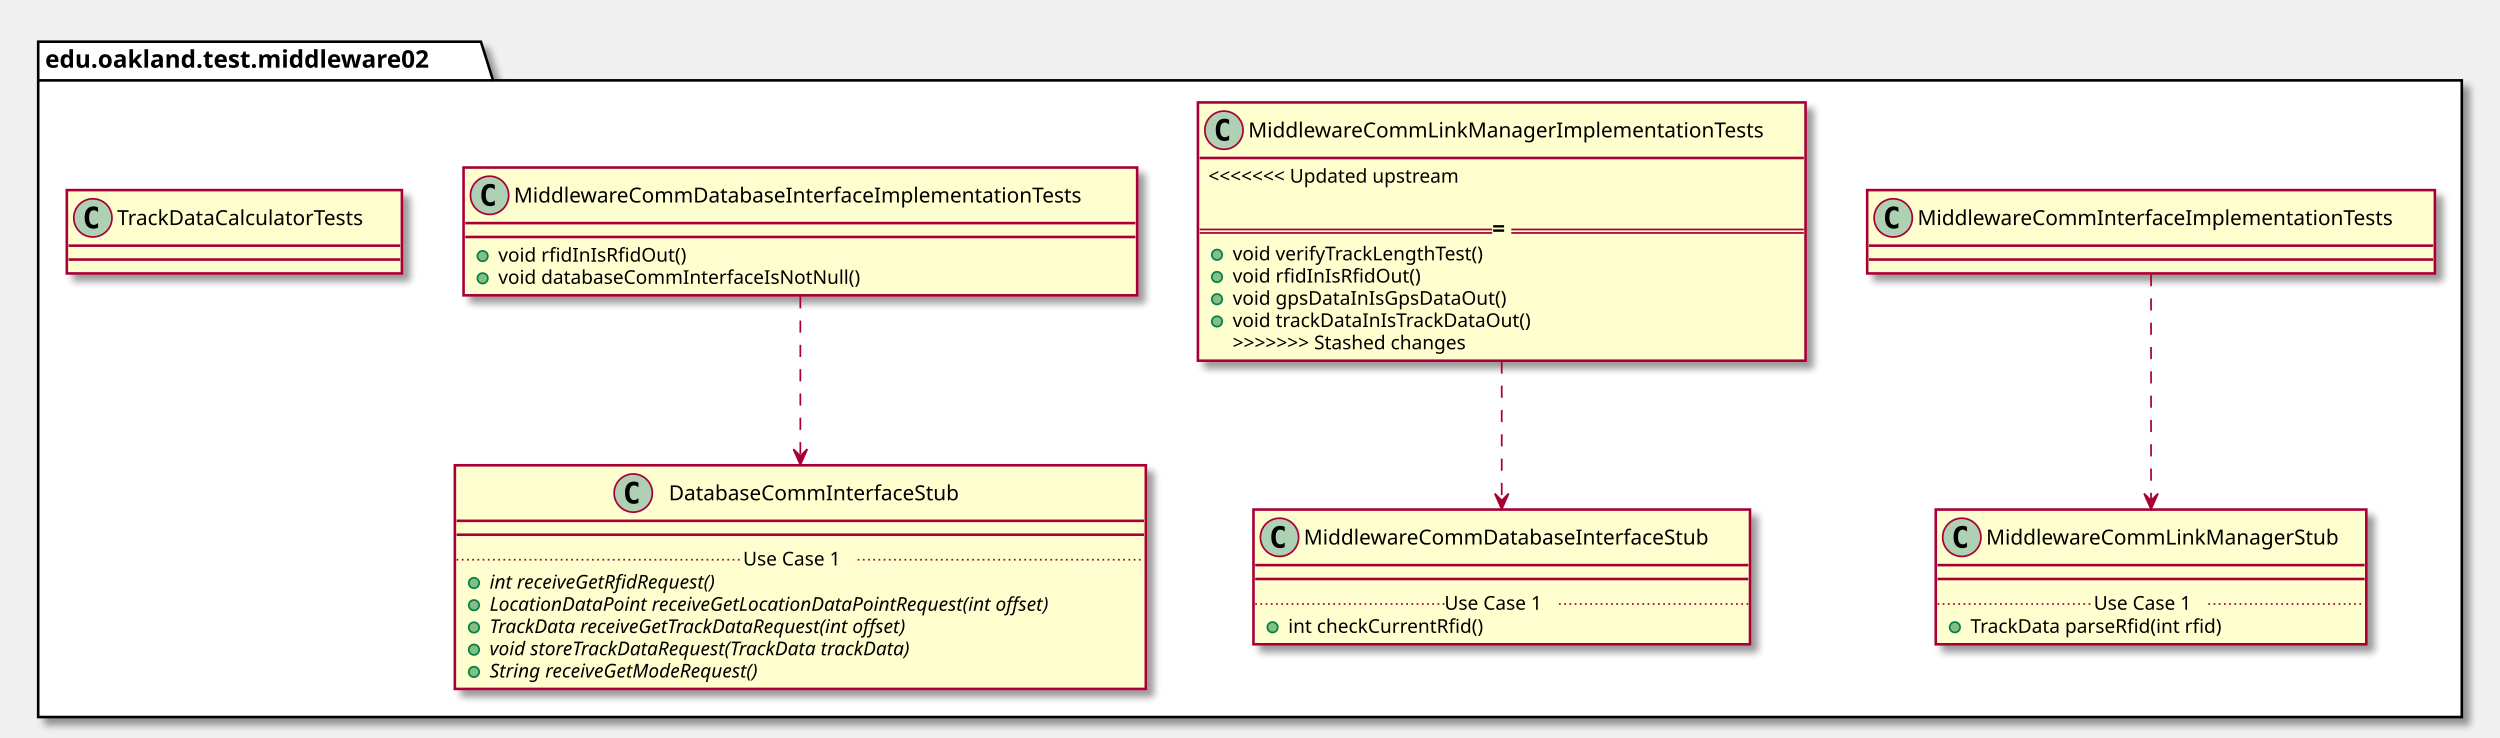
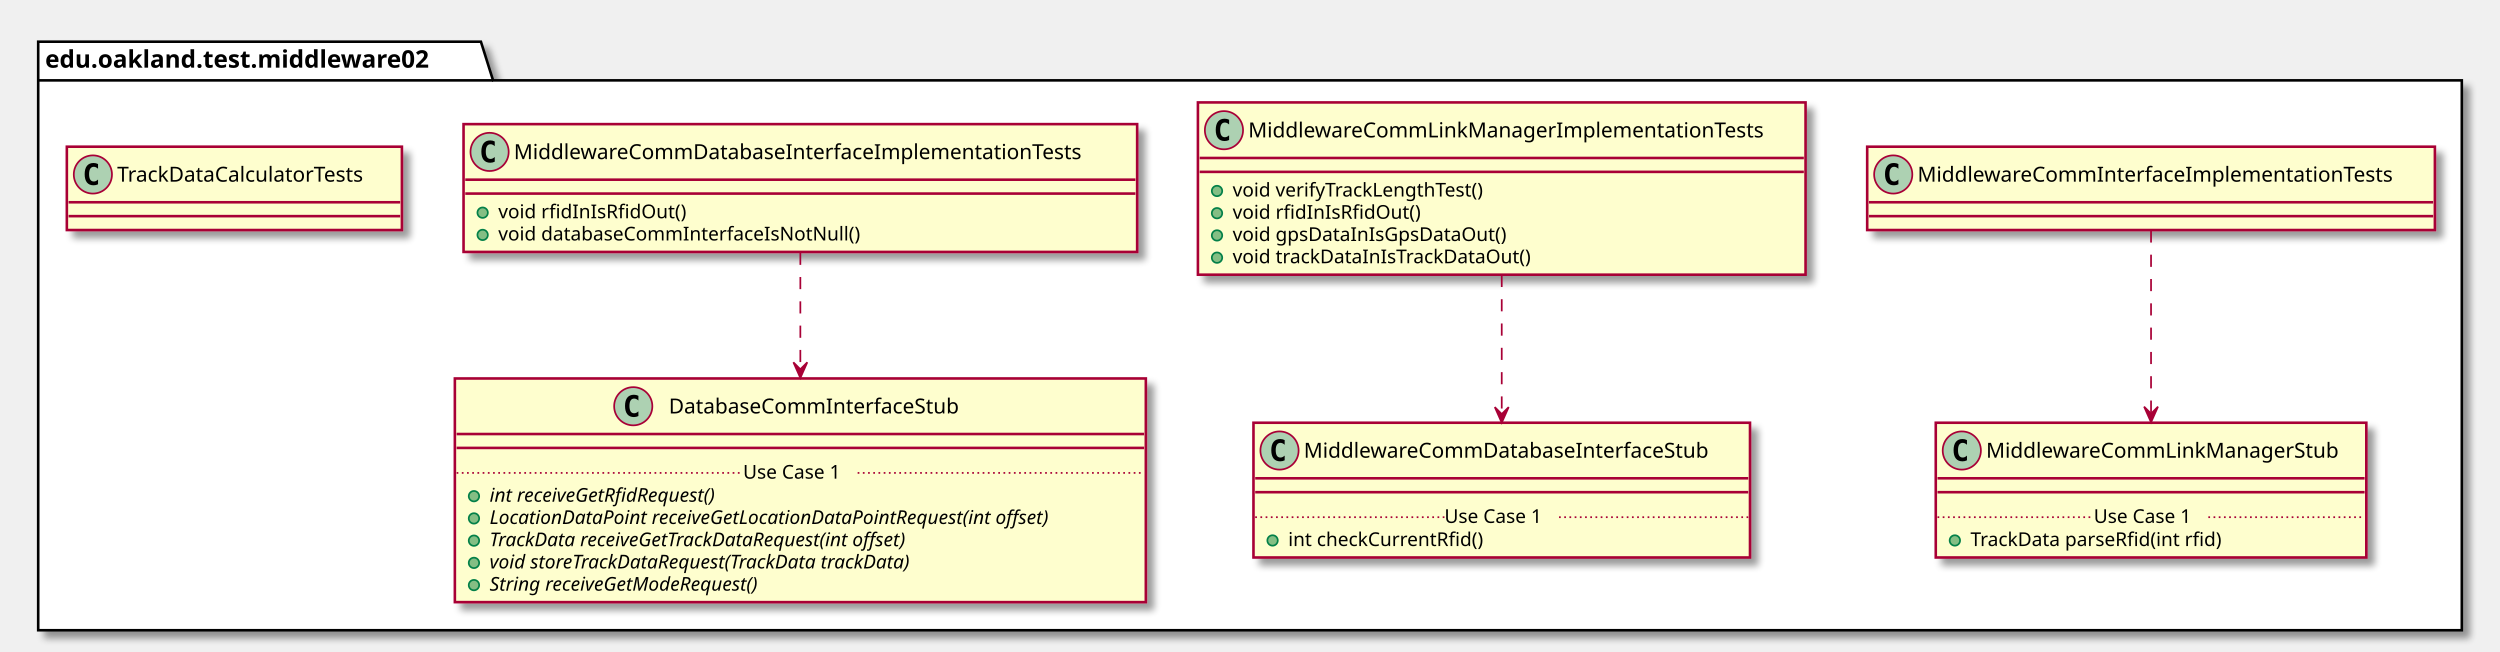
- <svg xmlns="http://www.w3.org/2000/svg" contentScriptType="application/ecmascript" contentStyleType="text/css" height="425px" preserveAspectRatio="none" style="width:1440px;height:425px;" version="1.1" viewBox="0 0 1440 425" width="1440px" zoomAndPan="magnify">
+ <svg xmlns="http://www.w3.org/2000/svg" contentScriptType="application/ecmascript" contentStyleType="text/css" height="375px" preserveAspectRatio="none" style="width:1440px;height:375px;" version="1.1" viewBox="0 0 1440 375" width="1440px" zoomAndPan="magnify">
  <defs>
-     <filter height="300%" id="f1ak6fwdy9xjlh" width="300%" x="-1" y="-1">
+     <filter height="300%" id="f7pyisj6oo34v" width="300%" x="-1" y="-1">
      <feGaussianBlur result="blurOut" stdDeviation="2.0" />
      <feColorMatrix in="blurOut" result="blurOut2" type="matrix" values="0 0 0 0 0 0 0 0 0 0 0 0 0 0 0 0 0 0 .4 0" />
      <feOffset dx="4.0" dy="4.0" in="blurOut2" result="blurOut3" />
      <feBlend in="SourceGraphic" in2="blurOut3" mode="normal" />
    </filter>
  </defs>
  <g>
-     <polygon fill="#FFFFFF" filter="url(#f1ak6fwdy9xjlh)" points="22,24,277,24,284,46.297,1418,46.297,1418,413,22,413,22,24" style="stroke: #000000; stroke-width: 1.5;" />
+     <polygon fill="#FFFFFF" filter="url(#f7pyisj6oo34v)" points="22,24,277,24,284,46.297,1418,46.297,1418,363,22,363,22,24" style="stroke: #000000; stroke-width: 1.5;" />
    <line style="stroke: #000000; stroke-width: 1.5;" x1="22" x2="284" y1="46.297" y2="46.297" />
    <text fill="#000000" font-family="sans-serif" font-size="14" font-weight="bold" lengthAdjust="spacingAndGlyphs" textLength="249" x="26" y="38.995">edu.oakland.test.middleware02</text>
-     <rect fill="#FEFECE" filter="url(#f1ak6fwdy9xjlh)" height="48" id="MiddlewareCommInterfaceImplementationTests" style="stroke: #A80036; stroke-width: 1.5;" width="327" x="1075.5" y="109.5" />
-     <ellipse cx="1090.5" cy="125.5" fill="#ADD1B2" rx="11" ry="11" style="stroke: #A80036; stroke-width: 1.0;" />
-     <path d="M1093.469,131.141 Q1092.891,131.438 1092.25,131.578 Q1091.609,131.734 1090.906,131.734 Q1088.406,131.734 1087.078,130.094 Q1085.766,128.438 1085.766,125.312 Q1085.766,122.188 1087.078,120.531 Q1088.406,118.875 1090.906,118.875 Q1091.609,118.875 1092.25,119.031 Q1092.906,119.188 1093.469,119.484 L1093.469,122.203 Q1092.844,121.625 1092.25,121.359 Q1091.656,121.078 1091.031,121.078 Q1089.688,121.078 1089,122.156 Q1088.312,123.219 1088.312,125.312 Q1088.312,127.406 1089,128.484 Q1089.688,129.547 1091.031,129.547 Q1091.656,129.547 1092.25,129.281 Q1092.844,129 1093.469,128.422 L1093.469,131.141 Z " />
-     <text fill="#000000" font-family="sans-serif" font-size="12" lengthAdjust="spacingAndGlyphs" textLength="295" x="1104.5" y="129.654">MiddlewareCommInterfaceImplementationTests</text>
-     <line style="stroke: #A80036; stroke-width: 1.5;" x1="1076.5" x2="1401.5" y1="141.5" y2="141.5" />
-     <line style="stroke: #A80036; stroke-width: 1.5;" x1="1076.5" x2="1401.5" y1="149.5" y2="149.5" />
-     <rect fill="#FEFECE" filter="url(#f1ak6fwdy9xjlh)" height="77.609" id="MiddlewareCommLinkManagerStub" style="stroke: #A80036; stroke-width: 1.5;" width="248" x="1115" y="293.5" />
-     <ellipse cx="1130" cy="309.5" fill="#ADD1B2" rx="11" ry="11" style="stroke: #A80036; stroke-width: 1.0;" />
-     <path d="M1132.969,315.141 Q1132.391,315.438 1131.75,315.578 Q1131.109,315.734 1130.406,315.734 Q1127.906,315.734 1126.578,314.094 Q1125.266,312.438 1125.266,309.312 Q1125.266,306.188 1126.578,304.531 Q1127.906,302.875 1130.406,302.875 Q1131.109,302.875 1131.75,303.031 Q1132.406,303.188 1132.969,303.484 L1132.969,306.203 Q1132.344,305.625 1131.75,305.359 Q1131.156,305.078 1130.531,305.078 Q1129.188,305.078 1128.5,306.156 Q1127.812,307.219 1127.812,309.312 Q1127.812,311.406 1128.5,312.484 Q1129.188,313.547 1130.531,313.547 Q1131.156,313.547 1131.75,313.281 Q1132.344,313 1132.969,312.422 L1132.969,315.141 Z " />
-     <text fill="#000000" font-family="sans-serif" font-size="12" lengthAdjust="spacingAndGlyphs" textLength="216" x="1144" y="313.654">MiddlewareCommLinkManagerStub</text>
-     <line style="stroke: #A80036; stroke-width: 1.5;" x1="1116" x2="1362" y1="325.5" y2="325.5" />
-     <line style="stroke: #A80036; stroke-width: 1.5;" x1="1116" x2="1362" y1="333.5" y2="333.5" />
-     <ellipse cx="1126" cy="361.305" fill="#84BE84" rx="3" ry="3" style="stroke: #038048; stroke-width: 1.0;" />
-     <text fill="#000000" font-family="sans-serif" font-size="11" lengthAdjust="spacingAndGlyphs" textLength="160" x="1135" y="364.515">TrackData parseRfid(int rfid)</text>
-     <line style="stroke: #A80036; stroke-width: 1.0; stroke-dasharray: 1.0,2.0;" x1="1116" x2="1206" y1="347.902" y2="347.902" />
-     <text fill="#000000" font-family="sans-serif" font-size="11" lengthAdjust="spacingAndGlyphs" textLength="66" x="1206" y="351.21">Use Case 1</text>
-     <line style="stroke: #A80036; stroke-width: 1.0; stroke-dasharray: 1.0,2.0;" x1="1272" x2="1362" y1="347.902" y2="347.902" />
-     <rect fill="#FEFECE" filter="url(#f1ak6fwdy9xjlh)" height="148.766" id="MiddlewareCommLinkManagerImplementationTests" style="stroke: #A80036; stroke-width: 1.5;" width="350" x="690" y="59" />
+     <rect fill="#FEFECE" filter="url(#f7pyisj6oo34v)" height="48" id="MiddlewareCommInterfaceImplementationTests" style="stroke: #A80036; stroke-width: 1.5;" width="327" x="1075.5" y="84.5" />
+     <ellipse cx="1090.5" cy="100.5" fill="#ADD1B2" rx="11" ry="11" style="stroke: #A80036; stroke-width: 1.0;" />
+     <path d="M1093.469,106.141 Q1092.891,106.438 1092.25,106.578 Q1091.609,106.734 1090.906,106.734 Q1088.406,106.734 1087.078,105.094 Q1085.766,103.438 1085.766,100.312 Q1085.766,97.188 1087.078,95.531 Q1088.406,93.875 1090.906,93.875 Q1091.609,93.875 1092.25,94.031 Q1092.906,94.188 1093.469,94.484 L1093.469,97.203 Q1092.844,96.625 1092.25,96.359 Q1091.656,96.078 1091.031,96.078 Q1089.688,96.078 1089,97.156 Q1088.312,98.219 1088.312,100.312 Q1088.312,102.406 1089,103.484 Q1089.688,104.547 1091.031,104.547 Q1091.656,104.547 1092.25,104.281 Q1092.844,104 1093.469,103.422 L1093.469,106.141 Z " />
+     <text fill="#000000" font-family="sans-serif" font-size="12" lengthAdjust="spacingAndGlyphs" textLength="295" x="1104.5" y="104.654">MiddlewareCommInterfaceImplementationTests</text>
+     <line style="stroke: #A80036; stroke-width: 1.5;" x1="1076.5" x2="1401.5" y1="116.5" y2="116.5" />
+     <line style="stroke: #A80036; stroke-width: 1.5;" x1="1076.5" x2="1401.5" y1="124.5" y2="124.5" />
+     <rect fill="#FEFECE" filter="url(#f7pyisj6oo34v)" height="77.609" id="MiddlewareCommLinkManagerStub" style="stroke: #A80036; stroke-width: 1.5;" width="248" x="1115" y="243.5" />
+     <ellipse cx="1130" cy="259.5" fill="#ADD1B2" rx="11" ry="11" style="stroke: #A80036; stroke-width: 1.0;" />
+     <path d="M1132.969,265.141 Q1132.391,265.438 1131.75,265.578 Q1131.109,265.734 1130.406,265.734 Q1127.906,265.734 1126.578,264.094 Q1125.266,262.438 1125.266,259.312 Q1125.266,256.188 1126.578,254.531 Q1127.906,252.875 1130.406,252.875 Q1131.109,252.875 1131.75,253.031 Q1132.406,253.188 1132.969,253.484 L1132.969,256.203 Q1132.344,255.625 1131.75,255.359 Q1131.156,255.078 1130.531,255.078 Q1129.188,255.078 1128.5,256.156 Q1127.812,257.219 1127.812,259.312 Q1127.812,261.406 1128.5,262.484 Q1129.188,263.547 1130.531,263.547 Q1131.156,263.547 1131.75,263.281 Q1132.344,263 1132.969,262.422 L1132.969,265.141 Z " />
+     <text fill="#000000" font-family="sans-serif" font-size="12" lengthAdjust="spacingAndGlyphs" textLength="216" x="1144" y="263.654">MiddlewareCommLinkManagerStub</text>
+     <line style="stroke: #A80036; stroke-width: 1.5;" x1="1116" x2="1362" y1="275.5" y2="275.5" />
+     <line style="stroke: #A80036; stroke-width: 1.5;" x1="1116" x2="1362" y1="283.5" y2="283.5" />
+     <ellipse cx="1126" cy="311.305" fill="#84BE84" rx="3" ry="3" style="stroke: #038048; stroke-width: 1.0;" />
+     <text fill="#000000" font-family="sans-serif" font-size="11" lengthAdjust="spacingAndGlyphs" textLength="160" x="1135" y="314.515">TrackData parseRfid(int rfid)</text>
+     <line style="stroke: #A80036; stroke-width: 1.0; stroke-dasharray: 1.0,2.0;" x1="1116" x2="1206" y1="297.902" y2="297.902" />
+     <text fill="#000000" font-family="sans-serif" font-size="11" lengthAdjust="spacingAndGlyphs" textLength="66" x="1206" y="301.21">Use Case 1</text>
+     <line style="stroke: #A80036; stroke-width: 1.0; stroke-dasharray: 1.0,2.0;" x1="1272" x2="1362" y1="297.902" y2="297.902" />
+     <rect fill="#FEFECE" filter="url(#f7pyisj6oo34v)" height="99.219" id="MiddlewareCommLinkManagerImplementationTests" style="stroke: #A80036; stroke-width: 1.5;" width="350" x="690" y="59" />
    <ellipse cx="705" cy="75" fill="#ADD1B2" rx="11" ry="11" style="stroke: #A80036; stroke-width: 1.0;" />
    <path d="M707.969,80.641 Q707.391,80.938 706.75,81.078 Q706.109,81.234 705.406,81.234 Q702.906,81.234 701.578,79.594 Q700.266,77.938 700.266,74.812 Q700.266,71.688 701.578,70.031 Q702.906,68.375 705.406,68.375 Q706.109,68.375 706.75,68.531 Q707.406,68.688 707.969,68.984 L707.969,71.703 Q707.344,71.125 706.75,70.859 Q706.156,70.578 705.531,70.578 Q704.188,70.578 703.5,71.656 Q702.812,72.719 702.812,74.812 Q702.812,76.906 703.5,77.984 Q704.188,79.047 705.531,79.047 Q706.156,79.047 706.75,78.781 Q707.344,78.5 707.969,77.922 L707.969,80.641 Z " />
    <text fill="#000000" font-family="sans-serif" font-size="12" lengthAdjust="spacingAndGlyphs" textLength="318" x="719" y="79.154">MiddlewareCommLinkManagerImplementationTests</text>
    <line style="stroke: #A80036; stroke-width: 1.5;" x1="691" x2="1039" y1="91" y2="91" />
-     <text fill="#000000" font-family="sans-serif" font-size="11" lengthAdjust="spacingAndGlyphs" textLength="173" x="696" y="105.21">&lt;&lt;&lt;&lt;&lt;&lt;&lt; Updated upstream</text>
-     <text fill="#000000" font-family="sans-serif" font-size="11" lengthAdjust="spacingAndGlyphs" textLength="0" x="700" y="118.015" />
-     <ellipse cx="701" cy="146.742" fill="#84BE84" rx="3" ry="3" style="stroke: #038048; stroke-width: 1.0;" />
-     <text fill="#000000" font-family="sans-serif" font-size="11" lengthAdjust="spacingAndGlyphs" textLength="160" x="710" y="149.953">void verifyTrackLengthTest()</text>
-     <ellipse cx="701" cy="159.547" fill="#84BE84" rx="3" ry="3" style="stroke: #038048; stroke-width: 1.0;" />
-     <text fill="#000000" font-family="sans-serif" font-size="11" lengthAdjust="spacingAndGlyphs" textLength="115" x="710" y="162.757">void rfidInIsRfidOut()</text>
-     <ellipse cx="701" cy="172.352" fill="#84BE84" rx="3" ry="3" style="stroke: #038048; stroke-width: 1.0;" />
-     <text fill="#000000" font-family="sans-serif" font-size="11" lengthAdjust="spacingAndGlyphs" textLength="171" x="710" y="175.562">void gpsDataInIsGpsDataOut()</text>
-     <ellipse cx="701" cy="185.156" fill="#84BE84" rx="3" ry="3" style="stroke: #038048; stroke-width: 1.0;" />
-     <text fill="#000000" font-family="sans-serif" font-size="11" lengthAdjust="spacingAndGlyphs" textLength="186" x="710" y="188.367">void trackDataInIsTrackDataOut()</text>
-     <text fill="#000000" font-family="sans-serif" font-size="11" lengthAdjust="spacingAndGlyphs" textLength="166" x="710" y="201.171">&gt;&gt;&gt;&gt;&gt;&gt;&gt; Stashed changes</text>
-     <line style="stroke: #A80036; stroke-width: 1.0;" x1="691" x2="859.5" y1="132.176" y2="132.176" />
-     <line style="stroke: #A80036; stroke-width: 1.0;" x1="691" x2="859.5" y1="134.176" y2="134.176" />
-     <text fill="#000000" font-family="sans-serif" font-size="13" font-weight="bold" lengthAdjust="spacingAndGlyphs" textLength="11" x="859.5" y="136.176">=</text>
-     <line style="stroke: #A80036; stroke-width: 1.0;" x1="870.5" x2="1039" y1="132.176" y2="132.176" />
-     <line style="stroke: #A80036; stroke-width: 1.0;" x1="870.5" x2="1039" y1="134.176" y2="134.176" />
-     <rect fill="#FEFECE" filter="url(#f1ak6fwdy9xjlh)" height="77.609" id="MiddlewareCommDatabaseInterfaceStub" style="stroke: #A80036; stroke-width: 1.5;" width="286" x="722" y="293.5" />
-     <ellipse cx="737" cy="309.5" fill="#ADD1B2" rx="11" ry="11" style="stroke: #A80036; stroke-width: 1.0;" />
-     <path d="M739.969,315.141 Q739.391,315.438 738.75,315.578 Q738.109,315.734 737.406,315.734 Q734.906,315.734 733.578,314.094 Q732.266,312.438 732.266,309.312 Q732.266,306.188 733.578,304.531 Q734.906,302.875 737.406,302.875 Q738.109,302.875 738.75,303.031 Q739.406,303.188 739.969,303.484 L739.969,306.203 Q739.344,305.625 738.75,305.359 Q738.156,305.078 737.531,305.078 Q736.188,305.078 735.5,306.156 Q734.812,307.219 734.812,309.312 Q734.812,311.406 735.5,312.484 Q736.188,313.547 737.531,313.547 Q738.156,313.547 738.75,313.281 Q739.344,313 739.969,312.422 L739.969,315.141 Z " />
-     <text fill="#000000" font-family="sans-serif" font-size="12" lengthAdjust="spacingAndGlyphs" textLength="254" x="751" y="313.654">MiddlewareCommDatabaseInterfaceStub</text>
-     <line style="stroke: #A80036; stroke-width: 1.5;" x1="723" x2="1007" y1="325.5" y2="325.5" />
-     <line style="stroke: #A80036; stroke-width: 1.5;" x1="723" x2="1007" y1="333.5" y2="333.5" />
-     <ellipse cx="733" cy="361.305" fill="#84BE84" rx="3" ry="3" style="stroke: #038048; stroke-width: 1.0;" />
-     <text fill="#000000" font-family="sans-serif" font-size="11" lengthAdjust="spacingAndGlyphs" textLength="122" x="742" y="364.515">int checkCurrentRfid()</text>
-     <line style="stroke: #A80036; stroke-width: 1.0; stroke-dasharray: 1.0,2.0;" x1="723" x2="832" y1="347.902" y2="347.902" />
-     <text fill="#000000" font-family="sans-serif" font-size="11" lengthAdjust="spacingAndGlyphs" textLength="66" x="832" y="351.21">Use Case 1</text>
-     <line style="stroke: #A80036; stroke-width: 1.0; stroke-dasharray: 1.0,2.0;" x1="898" x2="1007" y1="347.902" y2="347.902" />
-     <rect fill="#FEFECE" filter="url(#f1ak6fwdy9xjlh)" height="73.609" id="MiddlewareCommDatabaseInterfaceImplementationTests" style="stroke: #A80036; stroke-width: 1.5;" width="388" x="267" y="96.5" />
-     <ellipse cx="282" cy="112.5" fill="#ADD1B2" rx="11" ry="11" style="stroke: #A80036; stroke-width: 1.0;" />
-     <path d="M284.969,118.141 Q284.391,118.438 283.75,118.578 Q283.109,118.734 282.406,118.734 Q279.906,118.734 278.578,117.094 Q277.266,115.438 277.266,112.312 Q277.266,109.188 278.578,107.531 Q279.906,105.875 282.406,105.875 Q283.109,105.875 283.75,106.031 Q284.406,106.188 284.969,106.484 L284.969,109.203 Q284.344,108.625 283.75,108.359 Q283.156,108.078 282.531,108.078 Q281.188,108.078 280.5,109.156 Q279.812,110.219 279.812,112.312 Q279.812,114.406 280.5,115.484 Q281.188,116.547 282.531,116.547 Q283.156,116.547 283.75,116.281 Q284.344,116 284.969,115.422 L284.969,118.141 Z " />
-     <text fill="#000000" font-family="sans-serif" font-size="12" lengthAdjust="spacingAndGlyphs" textLength="356" x="296" y="116.654">MiddlewareCommDatabaseInterfaceImplementationTests</text>
-     <line style="stroke: #A80036; stroke-width: 1.5;" x1="268" x2="654" y1="128.5" y2="128.5" />
-     <line style="stroke: #A80036; stroke-width: 1.5;" x1="268" x2="654" y1="136.5" y2="136.5" />
-     <ellipse cx="278" cy="147.5" fill="#84BE84" rx="3" ry="3" style="stroke: #038048; stroke-width: 1.0;" />
-     <text fill="#000000" font-family="sans-serif" font-size="11" lengthAdjust="spacingAndGlyphs" textLength="115" x="287" y="150.71">void rfidInIsRfidOut()</text>
-     <ellipse cx="278" cy="160.305" fill="#84BE84" rx="3" ry="3" style="stroke: #038048; stroke-width: 1.0;" />
-     <text fill="#000000" font-family="sans-serif" font-size="11" lengthAdjust="spacingAndGlyphs" textLength="225" x="287" y="163.515">void databaseCommInterfaceIsNotNull()</text>
-     <rect fill="#FEFECE" filter="url(#f1ak6fwdy9xjlh)" height="128.828" id="DatabaseCommInterfaceStub" style="stroke: #A80036; stroke-width: 1.5;" width="398" x="262" y="268" />
-     <ellipse cx="364.75" cy="284" fill="#ADD1B2" rx="11" ry="11" style="stroke: #A80036; stroke-width: 1.0;" />
-     <path d="M367.719,289.641 Q367.141,289.938 366.5,290.078 Q365.859,290.234 365.156,290.234 Q362.656,290.234 361.328,288.594 Q360.016,286.938 360.016,283.812 Q360.016,280.688 361.328,279.031 Q362.656,277.375 365.156,277.375 Q365.859,277.375 366.5,277.531 Q367.156,277.688 367.719,277.984 L367.719,280.703 Q367.094,280.125 366.5,279.859 Q365.906,279.578 365.281,279.578 Q363.938,279.578 363.25,280.656 Q362.562,281.719 362.562,283.812 Q362.562,285.906 363.25,286.984 Q363.938,288.047 365.281,288.047 Q365.906,288.047 366.5,287.781 Q367.094,287.5 367.719,286.922 L367.719,289.641 Z " />
-     <text fill="#000000" font-family="sans-serif" font-size="12" lengthAdjust="spacingAndGlyphs" textLength="184" x="385.25" y="288.154">DatabaseCommInterfaceStub</text>
-     <line style="stroke: #A80036; stroke-width: 1.5;" x1="263" x2="659" y1="300" y2="300" />
-     <line style="stroke: #A80036; stroke-width: 1.5;" x1="263" x2="659" y1="308" y2="308" />
-     <ellipse cx="273" cy="335.805" fill="#84BE84" rx="3" ry="3" style="stroke: #038048; stroke-width: 1.0;" />
-     <text fill="#000000" font-family="sans-serif" font-size="11" font-style="italic" lengthAdjust="spacingAndGlyphs" textLength="156" x="282" y="339.015">int receiveGetRfidRequest()</text>
-     <ellipse cx="273" cy="348.609" fill="#84BE84" rx="3" ry="3" style="stroke: #038048; stroke-width: 1.0;" />
-     <text fill="#000000" font-family="sans-serif" font-size="11" font-style="italic" lengthAdjust="spacingAndGlyphs" textLength="372" x="282" y="351.82">LocationDataPoint receiveGetLocationDataPointRequest(int offset)</text>
-     <ellipse cx="273" cy="361.414" fill="#84BE84" rx="3" ry="3" style="stroke: #038048; stroke-width: 1.0;" />
-     <text fill="#000000" font-family="sans-serif" font-size="11" font-style="italic" lengthAdjust="spacingAndGlyphs" textLength="284" x="282" y="364.625">TrackData receiveGetTrackDataRequest(int offset)</text>
-     <ellipse cx="273" cy="374.219" fill="#84BE84" rx="3" ry="3" style="stroke: #038048; stroke-width: 1.0;" />
-     <text fill="#000000" font-family="sans-serif" font-size="11" font-style="italic" lengthAdjust="spacingAndGlyphs" textLength="283" x="282" y="377.429">void storeTrackDataRequest(TrackData trackData)</text>
-     <ellipse cx="273" cy="387.023" fill="#84BE84" rx="3" ry="3" style="stroke: #038048; stroke-width: 1.0;" />
-     <text fill="#000000" font-family="sans-serif" font-size="11" font-style="italic" lengthAdjust="spacingAndGlyphs" textLength="183" x="282" y="390.234">String receiveGetModeRequest()</text>
-     <line style="stroke: #A80036; stroke-width: 1.0; stroke-dasharray: 1.0,2.0;" x1="263" x2="428" y1="322.402" y2="322.402" />
-     <text fill="#000000" font-family="sans-serif" font-size="11" lengthAdjust="spacingAndGlyphs" textLength="66" x="428" y="325.71">Use Case 1</text>
-     <line style="stroke: #A80036; stroke-width: 1.0; stroke-dasharray: 1.0,2.0;" x1="494" x2="659" y1="322.402" y2="322.402" />
-     <rect fill="#FEFECE" filter="url(#f1ak6fwdy9xjlh)" height="48" id="TrackDataCalculatorTests" style="stroke: #A80036; stroke-width: 1.5;" width="193" x="38.5" y="109.5" />
-     <ellipse cx="53.5" cy="125.5" fill="#ADD1B2" rx="11" ry="11" style="stroke: #A80036; stroke-width: 1.0;" />
-     <path d="M56.469,131.141 Q55.891,131.438 55.25,131.578 Q54.609,131.734 53.906,131.734 Q51.406,131.734 50.078,130.094 Q48.766,128.438 48.766,125.312 Q48.766,122.188 50.078,120.531 Q51.406,118.875 53.906,118.875 Q54.609,118.875 55.25,119.031 Q55.906,119.188 56.469,119.484 L56.469,122.203 Q55.844,121.625 55.25,121.359 Q54.656,121.078 54.031,121.078 Q52.688,121.078 52,122.156 Q51.312,123.219 51.312,125.312 Q51.312,127.406 52,128.484 Q52.688,129.547 54.031,129.547 Q54.656,129.547 55.25,129.281 Q55.844,129 56.469,128.422 L56.469,131.141 Z " />
-     <text fill="#000000" font-family="sans-serif" font-size="12" lengthAdjust="spacingAndGlyphs" textLength="161" x="67.5" y="129.654">TrackDataCalculatorTests</text>
-     <line style="stroke: #A80036; stroke-width: 1.5;" x1="39.5" x2="230.5" y1="141.5" y2="141.5" />
-     <line style="stroke: #A80036; stroke-width: 1.5;" x1="39.5" x2="230.5" y1="149.5" y2="149.5" />
-     <path d="M1239,157.87 C1239,189.87 1239,247.89 1239,288.01 " fill="none" id="MiddlewareCommInterfaceImplementationTests-&gt;MiddlewareCommLinkManagerStub" style="stroke: #A80036; stroke-width: 1.0; stroke-dasharray: 7.0,7.0;" />
-     <polygon fill="#A80036" points="1239,293.3,1243,284.3,1239,288.3,1235,284.3,1239,293.3" style="stroke: #A80036; stroke-width: 1.0;" />
-     <path d="M865,208.14 C865,235.06 865,264.64 865,288.08 " fill="none" id="MiddlewareCommLinkManagerImplementationTests-&gt;MiddlewareCommDatabaseInterfaceStub" style="stroke: #A80036; stroke-width: 1.0; stroke-dasharray: 7.0,7.0;" />
-     <polygon fill="#A80036" points="865,293.29,869,284.29,865,288.29,861,284.29,865,293.29" style="stroke: #A80036; stroke-width: 1.0;" />
-     <path d="M461,170.63 C461,196.25 461,231.44 461,262.37 " fill="none" id="MiddlewareCommDatabaseInterfaceImplementationTests-&gt;DatabaseCommInterfaceStub" style="stroke: #A80036; stroke-width: 1.0; stroke-dasharray: 7.0,7.0;" />
-     <polygon fill="#A80036" points="461,267.69,465,258.69,461,262.69,457,258.69,461,267.69" style="stroke: #A80036; stroke-width: 1.0;" />
+     <line style="stroke: #A80036; stroke-width: 1.5;" x1="691" x2="1039" y1="99" y2="99" />
+     <ellipse cx="701" cy="110" fill="#84BE84" rx="3" ry="3" style="stroke: #038048; stroke-width: 1.0;" />
+     <text fill="#000000" font-family="sans-serif" font-size="11" lengthAdjust="spacingAndGlyphs" textLength="160" x="710" y="113.21">void verifyTrackLengthTest()</text>
+     <ellipse cx="701" cy="122.805" fill="#84BE84" rx="3" ry="3" style="stroke: #038048; stroke-width: 1.0;" />
+     <text fill="#000000" font-family="sans-serif" font-size="11" lengthAdjust="spacingAndGlyphs" textLength="115" x="710" y="126.015">void rfidInIsRfidOut()</text>
+     <ellipse cx="701" cy="135.609" fill="#84BE84" rx="3" ry="3" style="stroke: #038048; stroke-width: 1.0;" />
+     <text fill="#000000" font-family="sans-serif" font-size="11" lengthAdjust="spacingAndGlyphs" textLength="171" x="710" y="138.82">void gpsDataInIsGpsDataOut()</text>
+     <ellipse cx="701" cy="148.414" fill="#84BE84" rx="3" ry="3" style="stroke: #038048; stroke-width: 1.0;" />
+     <text fill="#000000" font-family="sans-serif" font-size="11" lengthAdjust="spacingAndGlyphs" textLength="186" x="710" y="151.625">void trackDataInIsTrackDataOut()</text>
+     <rect fill="#FEFECE" filter="url(#f7pyisj6oo34v)" height="77.609" id="MiddlewareCommDatabaseInterfaceStub" style="stroke: #A80036; stroke-width: 1.5;" width="286" x="722" y="243.5" />
+     <ellipse cx="737" cy="259.5" fill="#ADD1B2" rx="11" ry="11" style="stroke: #A80036; stroke-width: 1.0;" />
+     <path d="M739.969,265.141 Q739.391,265.438 738.75,265.578 Q738.109,265.734 737.406,265.734 Q734.906,265.734 733.578,264.094 Q732.266,262.438 732.266,259.312 Q732.266,256.188 733.578,254.531 Q734.906,252.875 737.406,252.875 Q738.109,252.875 738.75,253.031 Q739.406,253.188 739.969,253.484 L739.969,256.203 Q739.344,255.625 738.75,255.359 Q738.156,255.078 737.531,255.078 Q736.188,255.078 735.5,256.156 Q734.812,257.219 734.812,259.312 Q734.812,261.406 735.5,262.484 Q736.188,263.547 737.531,263.547 Q738.156,263.547 738.75,263.281 Q739.344,263 739.969,262.422 L739.969,265.141 Z " />
+     <text fill="#000000" font-family="sans-serif" font-size="12" lengthAdjust="spacingAndGlyphs" textLength="254" x="751" y="263.654">MiddlewareCommDatabaseInterfaceStub</text>
+     <line style="stroke: #A80036; stroke-width: 1.5;" x1="723" x2="1007" y1="275.5" y2="275.5" />
+     <line style="stroke: #A80036; stroke-width: 1.5;" x1="723" x2="1007" y1="283.5" y2="283.5" />
+     <ellipse cx="733" cy="311.305" fill="#84BE84" rx="3" ry="3" style="stroke: #038048; stroke-width: 1.0;" />
+     <text fill="#000000" font-family="sans-serif" font-size="11" lengthAdjust="spacingAndGlyphs" textLength="122" x="742" y="314.515">int checkCurrentRfid()</text>
+     <line style="stroke: #A80036; stroke-width: 1.0; stroke-dasharray: 1.0,2.0;" x1="723" x2="832" y1="297.902" y2="297.902" />
+     <text fill="#000000" font-family="sans-serif" font-size="11" lengthAdjust="spacingAndGlyphs" textLength="66" x="832" y="301.21">Use Case 1</text>
+     <line style="stroke: #A80036; stroke-width: 1.0; stroke-dasharray: 1.0,2.0;" x1="898" x2="1007" y1="297.902" y2="297.902" />
+     <rect fill="#FEFECE" filter="url(#f7pyisj6oo34v)" height="73.609" id="MiddlewareCommDatabaseInterfaceImplementationTests" style="stroke: #A80036; stroke-width: 1.5;" width="388" x="267" y="71.5" />
+     <ellipse cx="282" cy="87.5" fill="#ADD1B2" rx="11" ry="11" style="stroke: #A80036; stroke-width: 1.0;" />
+     <path d="M284.969,93.141 Q284.391,93.438 283.75,93.578 Q283.109,93.734 282.406,93.734 Q279.906,93.734 278.578,92.094 Q277.266,90.438 277.266,87.312 Q277.266,84.188 278.578,82.531 Q279.906,80.875 282.406,80.875 Q283.109,80.875 283.75,81.031 Q284.406,81.188 284.969,81.484 L284.969,84.203 Q284.344,83.625 283.75,83.359 Q283.156,83.078 282.531,83.078 Q281.188,83.078 280.5,84.156 Q279.812,85.219 279.812,87.312 Q279.812,89.406 280.5,90.484 Q281.188,91.547 282.531,91.547 Q283.156,91.547 283.75,91.281 Q284.344,91 284.969,90.422 L284.969,93.141 Z " />
+     <text fill="#000000" font-family="sans-serif" font-size="12" lengthAdjust="spacingAndGlyphs" textLength="356" x="296" y="91.654">MiddlewareCommDatabaseInterfaceImplementationTests</text>
+     <line style="stroke: #A80036; stroke-width: 1.5;" x1="268" x2="654" y1="103.5" y2="103.5" />
+     <line style="stroke: #A80036; stroke-width: 1.5;" x1="268" x2="654" y1="111.5" y2="111.5" />
+     <ellipse cx="278" cy="122.5" fill="#84BE84" rx="3" ry="3" style="stroke: #038048; stroke-width: 1.0;" />
+     <text fill="#000000" font-family="sans-serif" font-size="11" lengthAdjust="spacingAndGlyphs" textLength="115" x="287" y="125.71">void rfidInIsRfidOut()</text>
+     <ellipse cx="278" cy="135.305" fill="#84BE84" rx="3" ry="3" style="stroke: #038048; stroke-width: 1.0;" />
+     <text fill="#000000" font-family="sans-serif" font-size="11" lengthAdjust="spacingAndGlyphs" textLength="225" x="287" y="138.515">void databaseCommInterfaceIsNotNull()</text>
+     <rect fill="#FEFECE" filter="url(#f7pyisj6oo34v)" height="128.828" id="DatabaseCommInterfaceStub" style="stroke: #A80036; stroke-width: 1.5;" width="398" x="262" y="218" />
+     <ellipse cx="364.75" cy="234" fill="#ADD1B2" rx="11" ry="11" style="stroke: #A80036; stroke-width: 1.0;" />
+     <path d="M367.719,239.641 Q367.141,239.938 366.5,240.078 Q365.859,240.234 365.156,240.234 Q362.656,240.234 361.328,238.594 Q360.016,236.938 360.016,233.812 Q360.016,230.688 361.328,229.031 Q362.656,227.375 365.156,227.375 Q365.859,227.375 366.5,227.531 Q367.156,227.688 367.719,227.984 L367.719,230.703 Q367.094,230.125 366.5,229.859 Q365.906,229.578 365.281,229.578 Q363.938,229.578 363.25,230.656 Q362.562,231.719 362.562,233.812 Q362.562,235.906 363.25,236.984 Q363.938,238.047 365.281,238.047 Q365.906,238.047 366.5,237.781 Q367.094,237.5 367.719,236.922 L367.719,239.641 Z " />
+     <text fill="#000000" font-family="sans-serif" font-size="12" lengthAdjust="spacingAndGlyphs" textLength="184" x="385.25" y="238.154">DatabaseCommInterfaceStub</text>
+     <line style="stroke: #A80036; stroke-width: 1.5;" x1="263" x2="659" y1="250" y2="250" />
+     <line style="stroke: #A80036; stroke-width: 1.5;" x1="263" x2="659" y1="258" y2="258" />
+     <ellipse cx="273" cy="285.805" fill="#84BE84" rx="3" ry="3" style="stroke: #038048; stroke-width: 1.0;" />
+     <text fill="#000000" font-family="sans-serif" font-size="11" font-style="italic" lengthAdjust="spacingAndGlyphs" textLength="156" x="282" y="289.015">int receiveGetRfidRequest()</text>
+     <ellipse cx="273" cy="298.609" fill="#84BE84" rx="3" ry="3" style="stroke: #038048; stroke-width: 1.0;" />
+     <text fill="#000000" font-family="sans-serif" font-size="11" font-style="italic" lengthAdjust="spacingAndGlyphs" textLength="372" x="282" y="301.82">LocationDataPoint receiveGetLocationDataPointRequest(int offset)</text>
+     <ellipse cx="273" cy="311.414" fill="#84BE84" rx="3" ry="3" style="stroke: #038048; stroke-width: 1.0;" />
+     <text fill="#000000" font-family="sans-serif" font-size="11" font-style="italic" lengthAdjust="spacingAndGlyphs" textLength="284" x="282" y="314.625">TrackData receiveGetTrackDataRequest(int offset)</text>
+     <ellipse cx="273" cy="324.219" fill="#84BE84" rx="3" ry="3" style="stroke: #038048; stroke-width: 1.0;" />
+     <text fill="#000000" font-family="sans-serif" font-size="11" font-style="italic" lengthAdjust="spacingAndGlyphs" textLength="283" x="282" y="327.429">void storeTrackDataRequest(TrackData trackData)</text>
+     <ellipse cx="273" cy="337.023" fill="#84BE84" rx="3" ry="3" style="stroke: #038048; stroke-width: 1.0;" />
+     <text fill="#000000" font-family="sans-serif" font-size="11" font-style="italic" lengthAdjust="spacingAndGlyphs" textLength="183" x="282" y="340.234">String receiveGetModeRequest()</text>
+     <line style="stroke: #A80036; stroke-width: 1.0; stroke-dasharray: 1.0,2.0;" x1="263" x2="428" y1="272.402" y2="272.402" />
+     <text fill="#000000" font-family="sans-serif" font-size="11" lengthAdjust="spacingAndGlyphs" textLength="66" x="428" y="275.71">Use Case 1</text>
+     <line style="stroke: #A80036; stroke-width: 1.0; stroke-dasharray: 1.0,2.0;" x1="494" x2="659" y1="272.402" y2="272.402" />
+     <rect fill="#FEFECE" filter="url(#f7pyisj6oo34v)" height="48" id="TrackDataCalculatorTests" style="stroke: #A80036; stroke-width: 1.5;" width="193" x="38.5" y="84.5" />
+     <ellipse cx="53.5" cy="100.5" fill="#ADD1B2" rx="11" ry="11" style="stroke: #A80036; stroke-width: 1.0;" />
+     <path d="M56.469,106.141 Q55.891,106.438 55.25,106.578 Q54.609,106.734 53.906,106.734 Q51.406,106.734 50.078,105.094 Q48.766,103.438 48.766,100.312 Q48.766,97.188 50.078,95.531 Q51.406,93.875 53.906,93.875 Q54.609,93.875 55.25,94.031 Q55.906,94.188 56.469,94.484 L56.469,97.203 Q55.844,96.625 55.25,96.359 Q54.656,96.078 54.031,96.078 Q52.688,96.078 52,97.156 Q51.312,98.219 51.312,100.312 Q51.312,102.406 52,103.484 Q52.688,104.547 54.031,104.547 Q54.656,104.547 55.25,104.281 Q55.844,104 56.469,103.422 L56.469,106.141 Z " />
+     <text fill="#000000" font-family="sans-serif" font-size="12" lengthAdjust="spacingAndGlyphs" textLength="161" x="67.5" y="104.654">TrackDataCalculatorTests</text>
+     <line style="stroke: #A80036; stroke-width: 1.5;" x1="39.5" x2="230.5" y1="116.5" y2="116.5" />
+     <line style="stroke: #A80036; stroke-width: 1.5;" x1="39.5" x2="230.5" y1="124.5" y2="124.5" />
+     <path d="M1239,132.7 C1239,159.59 1239,204.51 1239,237.97 " fill="none" id="MiddlewareCommInterfaceImplementationTests-&gt;MiddlewareCommLinkManagerStub" style="stroke: #A80036; stroke-width: 1.0; stroke-dasharray: 7.0,7.0;" />
+     <polygon fill="#A80036" points="1239,243.24,1243,234.24,1239,238.24,1235,234.24,1239,243.24" style="stroke: #A80036; stroke-width: 1.0;" />
+     <path d="M865,158.33 C865,183.55 865,214.05 865,238.39 " fill="none" id="MiddlewareCommLinkManagerImplementationTests-&gt;MiddlewareCommDatabaseInterfaceStub" style="stroke: #A80036; stroke-width: 1.0; stroke-dasharray: 7.0,7.0;" />
+     <polygon fill="#A80036" points="865,243.49,869,234.49,865,238.49,861,234.49,865,243.49" style="stroke: #A80036; stroke-width: 1.0;" />
+     <path d="M461,145.56 C461,164.97 461,189.58 461,212.52 " fill="none" id="MiddlewareCommDatabaseInterfaceImplementationTests-&gt;DatabaseCommInterfaceStub" style="stroke: #A80036; stroke-width: 1.0; stroke-dasharray: 7.0,7.0;" />
+     <polygon fill="#A80036" points="461,217.69,465,208.69,461,212.69,457,208.69,461,217.69" style="stroke: #A80036; stroke-width: 1.0;" />
  </g>
</svg>
